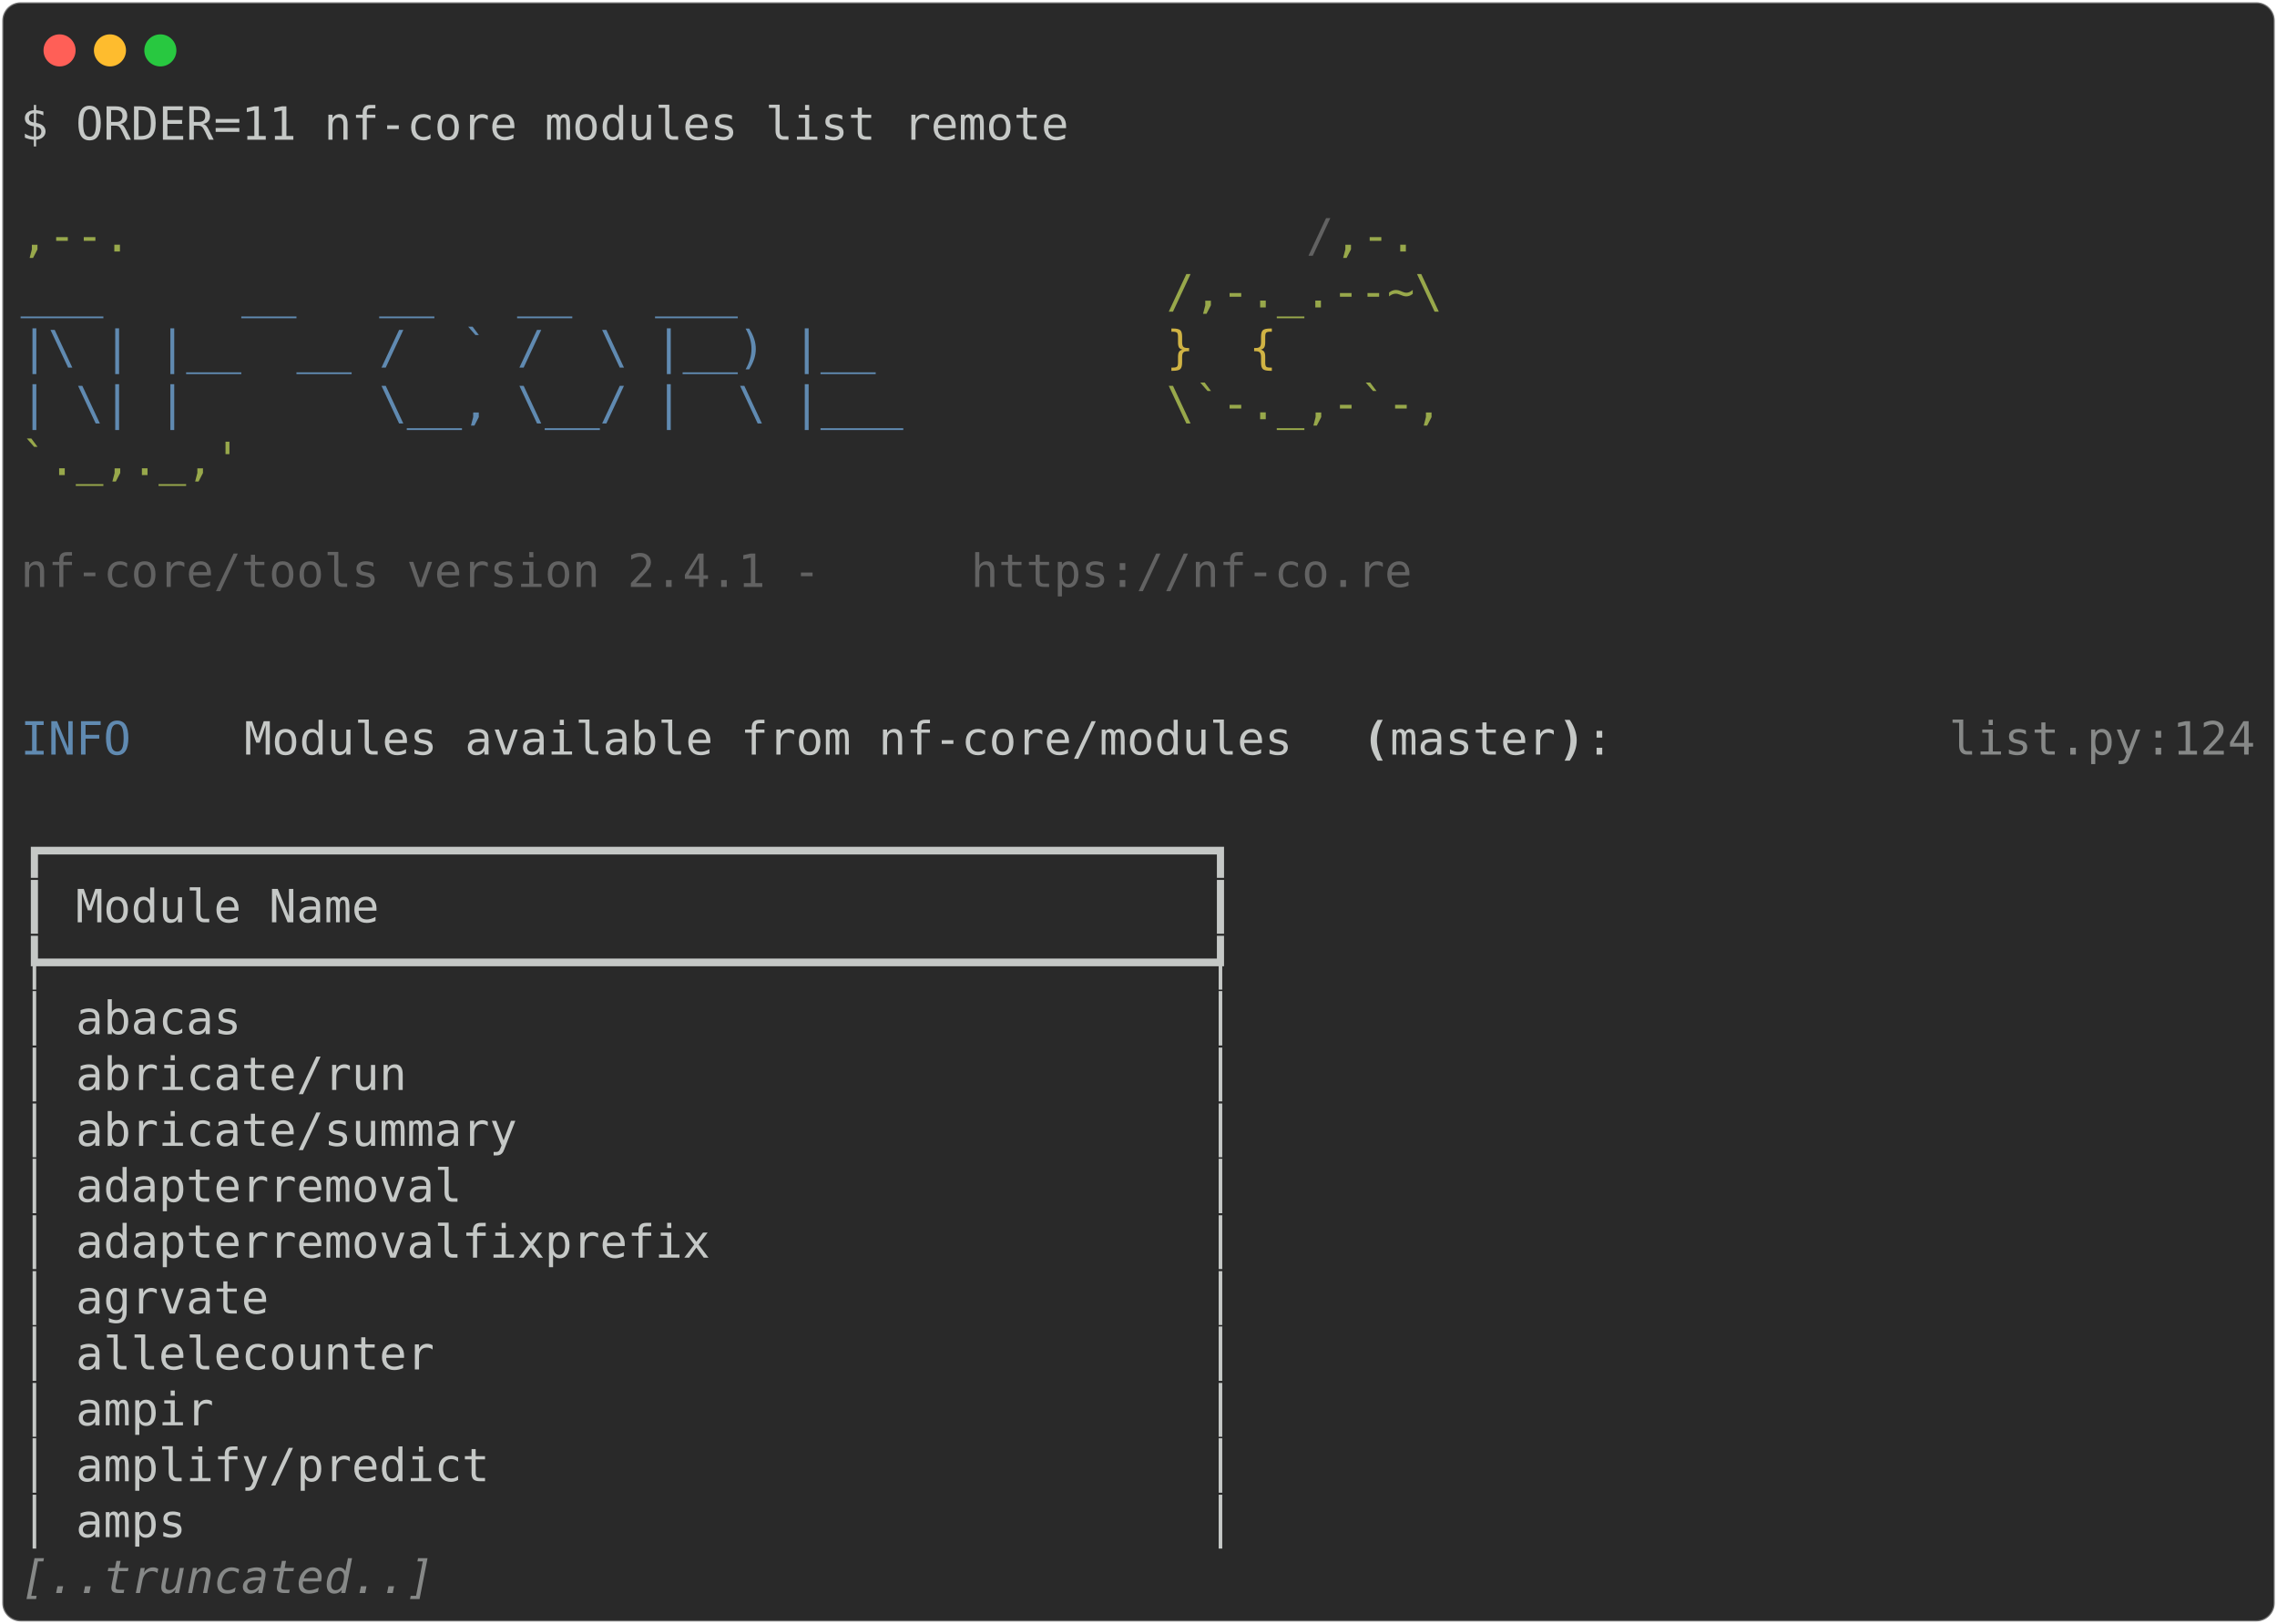
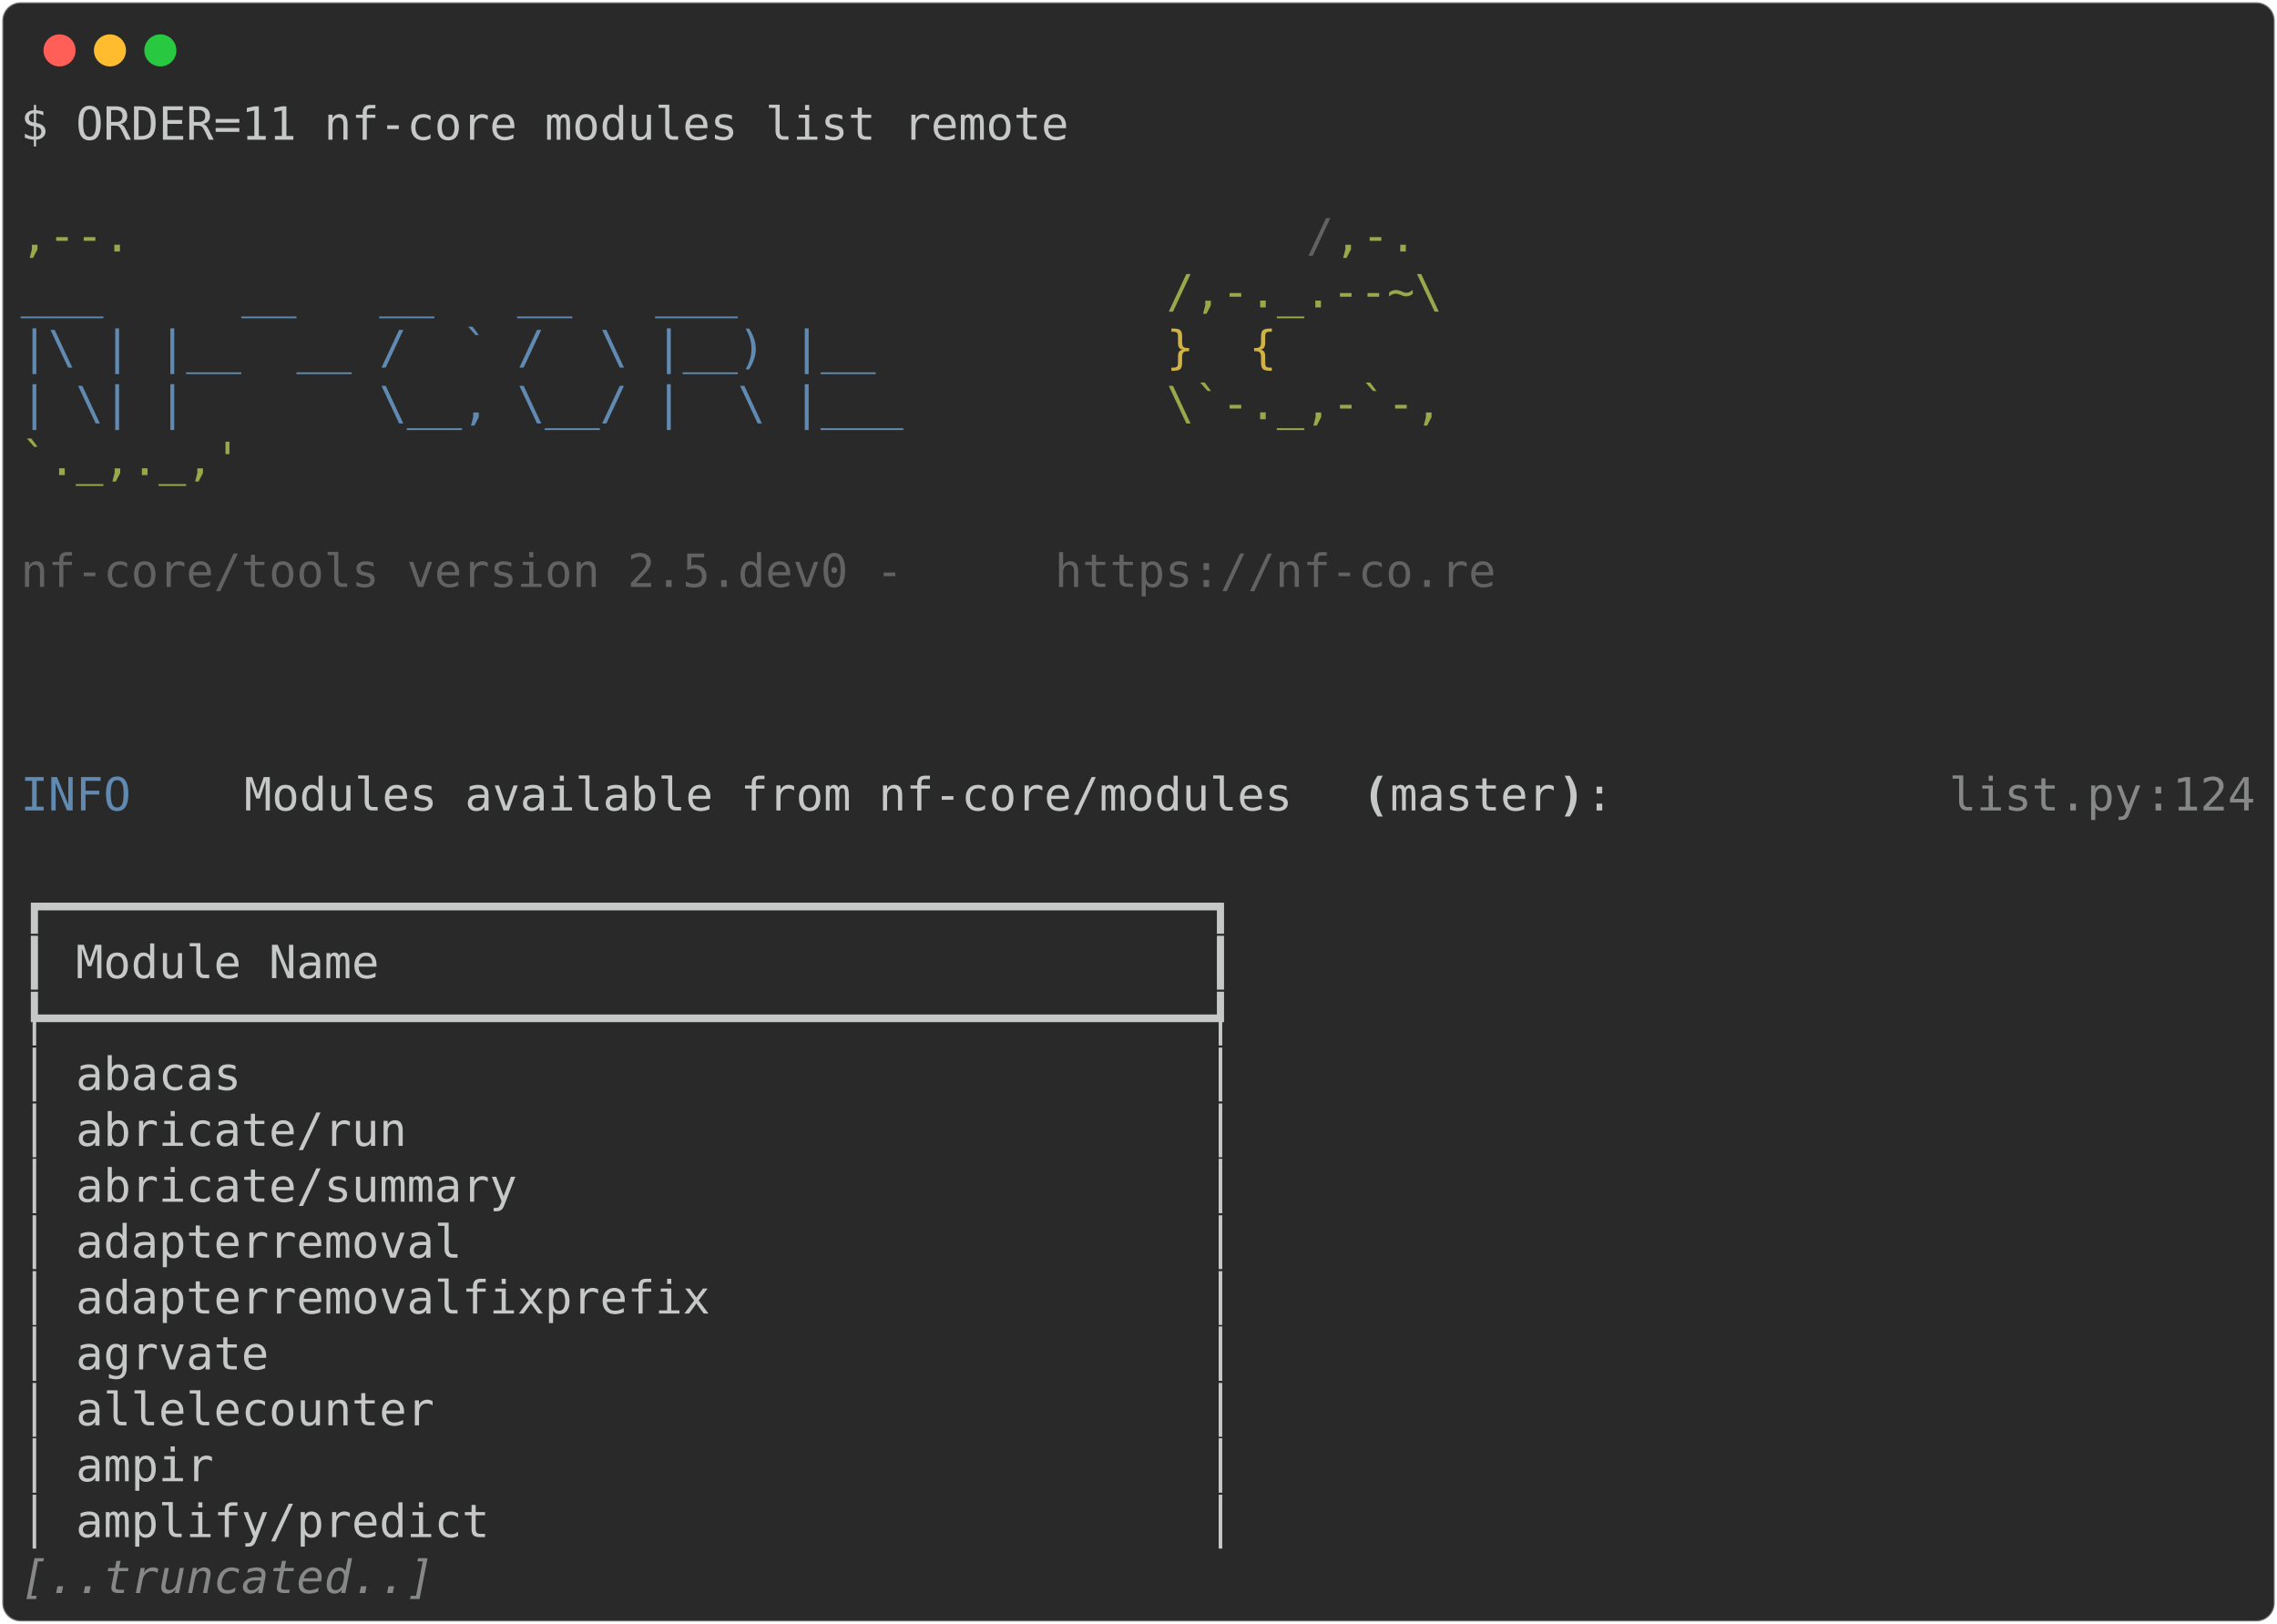
<svg xmlns="http://www.w3.org/2000/svg" class="rich-terminal" viewBox="0 0 994 708.8">
  <style>

    @font-face {
        font-family: "Fira Code";
        src: local("FiraCode-Regular"),
                url("https://cdnjs.cloudflare.com/ajax/libs/firacode/6.2.0/woff2/FiraCode-Regular.woff2") format("woff2"),
                url("https://cdnjs.cloudflare.com/ajax/libs/firacode/6.2.0/woff/FiraCode-Regular.woff") format("woff");
        font-style: normal;
        font-weight: 400;
    }
    @font-face {
        font-family: "Fira Code";
        src: local("FiraCode-Bold"),
                url("https://cdnjs.cloudflare.com/ajax/libs/firacode/6.2.0/woff2/FiraCode-Bold.woff2") format("woff2"),
                url("https://cdnjs.cloudflare.com/ajax/libs/firacode/6.2.0/woff/FiraCode-Bold.woff") format("woff");
        font-style: bold;
        font-weight: 700;
    }

-     .terminal-868133738-matrix {
+     .terminal-2412028488-matrix {
        font-family: Fira Code, monospace;
        font-size: 20px;
        line-height: 24.4px;
        font-variant-east-asian: full-width;
    }

-     .terminal-868133738-title {
+     .terminal-2412028488-title {
        font-size: 18px;
        font-weight: bold;
        font-family: arial;
    }

-     .terminal-868133738-r1 { fill: #c5c8c6 }
- .terminal-868133738-r2 { fill: #98a84b }
- .terminal-868133738-r3 { fill: #626262 }
- .terminal-868133738-r4 { fill: #608ab1 }
- .terminal-868133738-r5 { fill: #d0b344 }
- .terminal-868133738-r6 { fill: #c5c8c6;font-weight: bold }
- .terminal-868133738-r7 { fill: #868887 }
- .terminal-868133738-r8 { fill: #868887;font-style: italic; }
+     .terminal-2412028488-r1 { fill: #c5c8c6 }
+ .terminal-2412028488-r2 { fill: #98a84b }
+ .terminal-2412028488-r3 { fill: #626262 }
+ .terminal-2412028488-r4 { fill: #608ab1 }
+ .terminal-2412028488-r5 { fill: #d0b344 }
+ .terminal-2412028488-r6 { fill: #c5c8c6;font-weight: bold }
+ .terminal-2412028488-r7 { fill: #868887 }
+ .terminal-2412028488-r8 { fill: #868887;font-style: italic; }
    </style>
  <defs>
-     <clipPath id="terminal-868133738-clip-terminal">
+     <clipPath id="terminal-2412028488-clip-terminal">
      <rect x="0" y="0" width="975.0" height="657.8" />
    </clipPath>
-     <clipPath id="terminal-868133738-line-0">
+     <clipPath id="terminal-2412028488-line-0">
      <rect x="0" y="1.5" width="976" height="24.65" />
    </clipPath>
-     <clipPath id="terminal-868133738-line-1">
+     <clipPath id="terminal-2412028488-line-1">
      <rect x="0" y="25.9" width="976" height="24.65" />
    </clipPath>
-     <clipPath id="terminal-868133738-line-2">
+     <clipPath id="terminal-2412028488-line-2">
      <rect x="0" y="50.3" width="976" height="24.65" />
    </clipPath>
-     <clipPath id="terminal-868133738-line-3">
+     <clipPath id="terminal-2412028488-line-3">
      <rect x="0" y="74.7" width="976" height="24.65" />
    </clipPath>
-     <clipPath id="terminal-868133738-line-4">
+     <clipPath id="terminal-2412028488-line-4">
      <rect x="0" y="99.1" width="976" height="24.65" />
    </clipPath>
-     <clipPath id="terminal-868133738-line-5">
+     <clipPath id="terminal-2412028488-line-5">
      <rect x="0" y="123.5" width="976" height="24.65" />
    </clipPath>
-     <clipPath id="terminal-868133738-line-6">
+     <clipPath id="terminal-2412028488-line-6">
      <rect x="0" y="147.9" width="976" height="24.65" />
    </clipPath>
-     <clipPath id="terminal-868133738-line-7">
+     <clipPath id="terminal-2412028488-line-7">
      <rect x="0" y="172.3" width="976" height="24.65" />
    </clipPath>
-     <clipPath id="terminal-868133738-line-8">
+     <clipPath id="terminal-2412028488-line-8">
      <rect x="0" y="196.7" width="976" height="24.65" />
    </clipPath>
-     <clipPath id="terminal-868133738-line-9">
+     <clipPath id="terminal-2412028488-line-9">
      <rect x="0" y="221.1" width="976" height="24.65" />
    </clipPath>
-     <clipPath id="terminal-868133738-line-10">
+     <clipPath id="terminal-2412028488-line-10">
      <rect x="0" y="245.5" width="976" height="24.65" />
    </clipPath>
-     <clipPath id="terminal-868133738-line-11">
+     <clipPath id="terminal-2412028488-line-11">
      <rect x="0" y="269.9" width="976" height="24.65" />
    </clipPath>
-     <clipPath id="terminal-868133738-line-12">
+     <clipPath id="terminal-2412028488-line-12">
      <rect x="0" y="294.3" width="976" height="24.65" />
    </clipPath>
-     <clipPath id="terminal-868133738-line-13">
+     <clipPath id="terminal-2412028488-line-13">
      <rect x="0" y="318.7" width="976" height="24.65" />
    </clipPath>
-     <clipPath id="terminal-868133738-line-14">
+     <clipPath id="terminal-2412028488-line-14">
      <rect x="0" y="343.1" width="976" height="24.65" />
    </clipPath>
-     <clipPath id="terminal-868133738-line-15">
+     <clipPath id="terminal-2412028488-line-15">
      <rect x="0" y="367.5" width="976" height="24.65" />
    </clipPath>
-     <clipPath id="terminal-868133738-line-16">
+     <clipPath id="terminal-2412028488-line-16">
      <rect x="0" y="391.9" width="976" height="24.65" />
    </clipPath>
-     <clipPath id="terminal-868133738-line-17">
+     <clipPath id="terminal-2412028488-line-17">
      <rect x="0" y="416.3" width="976" height="24.65" />
    </clipPath>
-     <clipPath id="terminal-868133738-line-18">
+     <clipPath id="terminal-2412028488-line-18">
      <rect x="0" y="440.7" width="976" height="24.65" />
    </clipPath>
-     <clipPath id="terminal-868133738-line-19">
+     <clipPath id="terminal-2412028488-line-19">
      <rect x="0" y="465.1" width="976" height="24.65" />
    </clipPath>
-     <clipPath id="terminal-868133738-line-20">
+     <clipPath id="terminal-2412028488-line-20">
      <rect x="0" y="489.5" width="976" height="24.65" />
    </clipPath>
-     <clipPath id="terminal-868133738-line-21">
+     <clipPath id="terminal-2412028488-line-21">
      <rect x="0" y="513.9" width="976" height="24.65" />
    </clipPath>
-     <clipPath id="terminal-868133738-line-22">
+     <clipPath id="terminal-2412028488-line-22">
      <rect x="0" y="538.3" width="976" height="24.65" />
    </clipPath>
-     <clipPath id="terminal-868133738-line-23">
+     <clipPath id="terminal-2412028488-line-23">
      <rect x="0" y="562.7" width="976" height="24.65" />
    </clipPath>
-     <clipPath id="terminal-868133738-line-24">
+     <clipPath id="terminal-2412028488-line-24">
      <rect x="0" y="587.1" width="976" height="24.65" />
    </clipPath>
-     <clipPath id="terminal-868133738-line-25">
+     <clipPath id="terminal-2412028488-line-25">
      <rect x="0" y="611.5" width="976" height="24.65" />
    </clipPath>
  </defs>
  <rect fill="#292929" stroke="rgba(255,255,255,0.35)" stroke-width="1" x="1" y="1" width="992" height="706.8" rx="8" />
  <g transform="translate(26,22)">
    <circle cx="0" cy="0" r="7" fill="#ff5f57" />
    <circle cx="22" cy="0" r="7" fill="#febc2e" />
    <circle cx="44" cy="0" r="7" fill="#28c840" />
  </g>
-   <g transform="translate(9, 41)" clip-path="url(#terminal-868133738-clip-terminal)">
-     <g class="terminal-868133738-matrix">
-       <text class="terminal-868133738-r1" x="0" y="20" textLength="463.6" clip-path="url(#terminal-868133738-line-0)">$ ORDER=11 nf-core modules list remote</text>
-       <text class="terminal-868133738-r1" x="976" y="20" textLength="12.2" clip-path="url(#terminal-868133738-line-0)">
- </text>
-       <text class="terminal-868133738-r1" x="976" y="44.4" textLength="12.2" clip-path="url(#terminal-868133738-line-1)">
- </text>
-       <text class="terminal-868133738-r2" x="0" y="68.8" textLength="561.2" clip-path="url(#terminal-868133738-line-2)">                                          ,--.</text>
-       <text class="terminal-868133738-r3" x="561.2" y="68.8" textLength="12.2" clip-path="url(#terminal-868133738-line-2)">/</text>
-       <text class="terminal-868133738-r2" x="573.4" y="68.8" textLength="36.6" clip-path="url(#terminal-868133738-line-2)">,-.</text>
-       <text class="terminal-868133738-r1" x="976" y="68.8" textLength="12.2" clip-path="url(#terminal-868133738-line-2)">
- </text>
-       <text class="terminal-868133738-r4" x="0" y="93.2" textLength="500.2" clip-path="url(#terminal-868133738-line-3)">          ___     __   __   __   ___     </text>
-       <text class="terminal-868133738-r2" x="500.2" y="93.2" textLength="122" clip-path="url(#terminal-868133738-line-3)">/,-._.--~\</text>
-       <text class="terminal-868133738-r1" x="976" y="93.2" textLength="12.2" clip-path="url(#terminal-868133738-line-3)">
- </text>
-       <text class="terminal-868133738-r4" x="0" y="117.6" textLength="500.2" clip-path="url(#terminal-868133738-line-4)">    |\ | |__  __ /  ` /  \ |__) |__      </text>
-       <text class="terminal-868133738-r5" x="500.2" y="117.6" textLength="85.4" clip-path="url(#terminal-868133738-line-4)">   }  {</text>
-       <text class="terminal-868133738-r1" x="976" y="117.6" textLength="12.2" clip-path="url(#terminal-868133738-line-4)">
- </text>
-       <text class="terminal-868133738-r4" x="0" y="142" textLength="500.2" clip-path="url(#terminal-868133738-line-5)">    | \| |       \__, \__/ |  \ |___     </text>
-       <text class="terminal-868133738-r2" x="500.2" y="142" textLength="122" clip-path="url(#terminal-868133738-line-5)">\`-._,-`-,</text>
-       <text class="terminal-868133738-r1" x="976" y="142" textLength="12.2" clip-path="url(#terminal-868133738-line-5)">
- </text>
-       <text class="terminal-868133738-r2" x="0" y="166.4" textLength="610" clip-path="url(#terminal-868133738-line-6)">                                          `._,._,'</text>
-       <text class="terminal-868133738-r1" x="976" y="166.4" textLength="12.2" clip-path="url(#terminal-868133738-line-6)">
- </text>
-       <text class="terminal-868133738-r1" x="976" y="190.8" textLength="12.2" clip-path="url(#terminal-868133738-line-7)">
- </text>
-       <text class="terminal-868133738-r3" x="0" y="215.2" textLength="414.8" clip-path="url(#terminal-868133738-line-8)">    nf-core/tools version 2.4.1 - </text>
-       <text class="terminal-868133738-r3" x="414.8" y="215.2" textLength="195.2" clip-path="url(#terminal-868133738-line-8)">https://nf-co.re</text>
-       <text class="terminal-868133738-r1" x="976" y="215.2" textLength="12.2" clip-path="url(#terminal-868133738-line-8)">
- </text>
-       <text class="terminal-868133738-r1" x="976" y="239.6" textLength="12.2" clip-path="url(#terminal-868133738-line-9)">
- </text>
-       <text class="terminal-868133738-r1" x="976" y="264" textLength="12.2" clip-path="url(#terminal-868133738-line-10)">
- </text>
-       <text class="terminal-868133738-r4" x="0" y="288.4" textLength="97.6" clip-path="url(#terminal-868133738-line-11)">INFO    </text>
-       <text class="terminal-868133738-r1" x="97.6" y="288.4" textLength="488" clip-path="url(#terminal-868133738-line-11)"> Modules available from nf-core/modules </text>
-       <text class="terminal-868133738-r6" x="585.6" y="288.4" textLength="12.2" clip-path="url(#terminal-868133738-line-11)">(</text>
-       <text class="terminal-868133738-r1" x="597.8" y="288.4" textLength="73.2" clip-path="url(#terminal-868133738-line-11)">master</text>
-       <text class="terminal-868133738-r6" x="671" y="288.4" textLength="12.2" clip-path="url(#terminal-868133738-line-11)">)</text>
-       <text class="terminal-868133738-r1" x="683.2" y="288.4" textLength="158.6" clip-path="url(#terminal-868133738-line-11)">:            </text>
-       <text class="terminal-868133738-r7" x="841.8" y="288.4" textLength="85.4" clip-path="url(#terminal-868133738-line-11)">list.py</text>
-       <text class="terminal-868133738-r7" x="927.2" y="288.4" textLength="12.2" clip-path="url(#terminal-868133738-line-11)">:</text>
-       <text class="terminal-868133738-r7" x="939.4" y="288.4" textLength="36.6" clip-path="url(#terminal-868133738-line-11)">124</text>
-       <text class="terminal-868133738-r1" x="976" y="288.4" textLength="12.2" clip-path="url(#terminal-868133738-line-11)">
- </text>
-       <text class="terminal-868133738-r1" x="976" y="312.8" textLength="12.2" clip-path="url(#terminal-868133738-line-12)">
- </text>
-       <text class="terminal-868133738-r1" x="0" y="337.2" textLength="536.8" clip-path="url(#terminal-868133738-line-13)">┏━━━━━━━━━━━━━━━━━━━━━━━━━━━━━━━━━━━━━━━━━━┓</text>
-       <text class="terminal-868133738-r1" x="976" y="337.2" textLength="12.2" clip-path="url(#terminal-868133738-line-13)">
- </text>
-       <text class="terminal-868133738-r1" x="0" y="361.6" textLength="536.8" clip-path="url(#terminal-868133738-line-14)">┃ Module Name                              ┃</text>
-       <text class="terminal-868133738-r1" x="976" y="361.6" textLength="12.2" clip-path="url(#terminal-868133738-line-14)">
- </text>
-       <text class="terminal-868133738-r1" x="0" y="386" textLength="536.8" clip-path="url(#terminal-868133738-line-15)">┡━━━━━━━━━━━━━━━━━━━━━━━━━━━━━━━━━━━━━━━━━━┩</text>
-       <text class="terminal-868133738-r1" x="976" y="386" textLength="12.2" clip-path="url(#terminal-868133738-line-15)">
- </text>
-       <text class="terminal-868133738-r1" x="0" y="410.4" textLength="536.8" clip-path="url(#terminal-868133738-line-16)">│ abacas                                   │</text>
-       <text class="terminal-868133738-r1" x="976" y="410.4" textLength="12.2" clip-path="url(#terminal-868133738-line-16)">
- </text>
-       <text class="terminal-868133738-r1" x="0" y="434.8" textLength="536.8" clip-path="url(#terminal-868133738-line-17)">│ abricate/run                             │</text>
-       <text class="terminal-868133738-r1" x="976" y="434.8" textLength="12.2" clip-path="url(#terminal-868133738-line-17)">
- </text>
-       <text class="terminal-868133738-r1" x="0" y="459.2" textLength="536.8" clip-path="url(#terminal-868133738-line-18)">│ abricate/summary                         │</text>
-       <text class="terminal-868133738-r1" x="976" y="459.2" textLength="12.2" clip-path="url(#terminal-868133738-line-18)">
- </text>
-       <text class="terminal-868133738-r1" x="0" y="483.6" textLength="536.8" clip-path="url(#terminal-868133738-line-19)">│ adapterremoval                           │</text>
-       <text class="terminal-868133738-r1" x="976" y="483.6" textLength="12.2" clip-path="url(#terminal-868133738-line-19)">
- </text>
-       <text class="terminal-868133738-r1" x="0" y="508" textLength="536.8" clip-path="url(#terminal-868133738-line-20)">│ adapterremovalfixprefix                  │</text>
-       <text class="terminal-868133738-r1" x="976" y="508" textLength="12.2" clip-path="url(#terminal-868133738-line-20)">
- </text>
-       <text class="terminal-868133738-r1" x="0" y="532.4" textLength="536.8" clip-path="url(#terminal-868133738-line-21)">│ agrvate                                  │</text>
-       <text class="terminal-868133738-r1" x="976" y="532.4" textLength="12.2" clip-path="url(#terminal-868133738-line-21)">
- </text>
-       <text class="terminal-868133738-r1" x="0" y="556.8" textLength="536.8" clip-path="url(#terminal-868133738-line-22)">│ allelecounter                            │</text>
-       <text class="terminal-868133738-r1" x="976" y="556.8" textLength="12.2" clip-path="url(#terminal-868133738-line-22)">
- </text>
-       <text class="terminal-868133738-r1" x="0" y="581.2" textLength="536.8" clip-path="url(#terminal-868133738-line-23)">│ ampir                                    │</text>
-       <text class="terminal-868133738-r1" x="976" y="581.2" textLength="12.2" clip-path="url(#terminal-868133738-line-23)">
- </text>
-       <text class="terminal-868133738-r1" x="0" y="605.6" textLength="536.8" clip-path="url(#terminal-868133738-line-24)">│ amplify/predict                          │</text>
-       <text class="terminal-868133738-r1" x="976" y="605.6" textLength="12.2" clip-path="url(#terminal-868133738-line-24)">
- </text>
-       <text class="terminal-868133738-r1" x="0" y="630" textLength="536.8" clip-path="url(#terminal-868133738-line-25)">│ amps                                     │</text>
-       <text class="terminal-868133738-r1" x="976" y="630" textLength="12.2" clip-path="url(#terminal-868133738-line-25)">
- </text>
-       <text class="terminal-868133738-r8" x="0" y="654.4" textLength="183" clip-path="url(#terminal-868133738-line-26)">[..truncated..]</text>
-       <text class="terminal-868133738-r1" x="976" y="654.4" textLength="12.2" clip-path="url(#terminal-868133738-line-26)">
+   <g transform="translate(9, 41)" clip-path="url(#terminal-2412028488-clip-terminal)">
+     <g class="terminal-2412028488-matrix">
+       <text class="terminal-2412028488-r1" x="0" y="20" textLength="463.6" clip-path="url(#terminal-2412028488-line-0)">$ ORDER=11 nf-core modules list remote</text>
+       <text class="terminal-2412028488-r1" x="976" y="20" textLength="12.2" clip-path="url(#terminal-2412028488-line-0)">
+ </text>
+       <text class="terminal-2412028488-r1" x="976" y="44.4" textLength="12.2" clip-path="url(#terminal-2412028488-line-1)">
+ </text>
+       <text class="terminal-2412028488-r2" x="0" y="68.8" textLength="561.2" clip-path="url(#terminal-2412028488-line-2)">                                          ,--.</text>
+       <text class="terminal-2412028488-r3" x="561.2" y="68.8" textLength="12.2" clip-path="url(#terminal-2412028488-line-2)">/</text>
+       <text class="terminal-2412028488-r2" x="573.4" y="68.8" textLength="36.6" clip-path="url(#terminal-2412028488-line-2)">,-.</text>
+       <text class="terminal-2412028488-r1" x="976" y="68.8" textLength="12.2" clip-path="url(#terminal-2412028488-line-2)">
+ </text>
+       <text class="terminal-2412028488-r4" x="0" y="93.2" textLength="500.2" clip-path="url(#terminal-2412028488-line-3)">          ___     __   __   __   ___     </text>
+       <text class="terminal-2412028488-r2" x="500.2" y="93.2" textLength="122" clip-path="url(#terminal-2412028488-line-3)">/,-._.--~\</text>
+       <text class="terminal-2412028488-r1" x="976" y="93.2" textLength="12.2" clip-path="url(#terminal-2412028488-line-3)">
+ </text>
+       <text class="terminal-2412028488-r4" x="0" y="117.6" textLength="500.2" clip-path="url(#terminal-2412028488-line-4)">    |\ | |__  __ /  ` /  \ |__) |__      </text>
+       <text class="terminal-2412028488-r5" x="500.2" y="117.6" textLength="85.4" clip-path="url(#terminal-2412028488-line-4)">   }  {</text>
+       <text class="terminal-2412028488-r1" x="976" y="117.6" textLength="12.2" clip-path="url(#terminal-2412028488-line-4)">
+ </text>
+       <text class="terminal-2412028488-r4" x="0" y="142" textLength="500.2" clip-path="url(#terminal-2412028488-line-5)">    | \| |       \__, \__/ |  \ |___     </text>
+       <text class="terminal-2412028488-r2" x="500.2" y="142" textLength="122" clip-path="url(#terminal-2412028488-line-5)">\`-._,-`-,</text>
+       <text class="terminal-2412028488-r1" x="976" y="142" textLength="12.2" clip-path="url(#terminal-2412028488-line-5)">
+ </text>
+       <text class="terminal-2412028488-r2" x="0" y="166.4" textLength="610" clip-path="url(#terminal-2412028488-line-6)">                                          `._,._,'</text>
+       <text class="terminal-2412028488-r1" x="976" y="166.4" textLength="12.2" clip-path="url(#terminal-2412028488-line-6)">
+ </text>
+       <text class="terminal-2412028488-r1" x="976" y="190.8" textLength="12.2" clip-path="url(#terminal-2412028488-line-7)">
+ </text>
+       <text class="terminal-2412028488-r3" x="0" y="215.2" textLength="451.4" clip-path="url(#terminal-2412028488-line-8)">    nf-core/tools version 2.5.dev0 - </text>
+       <text class="terminal-2412028488-r3" x="451.4" y="215.2" textLength="195.2" clip-path="url(#terminal-2412028488-line-8)">https://nf-co.re</text>
+       <text class="terminal-2412028488-r1" x="976" y="215.2" textLength="12.2" clip-path="url(#terminal-2412028488-line-8)">
+ </text>
+       <text class="terminal-2412028488-r1" x="976" y="239.6" textLength="12.2" clip-path="url(#terminal-2412028488-line-9)">
+ </text>
+       <text class="terminal-2412028488-r1" x="976" y="264" textLength="12.2" clip-path="url(#terminal-2412028488-line-10)">
+ </text>
+       <text class="terminal-2412028488-r1" x="976" y="288.4" textLength="12.2" clip-path="url(#terminal-2412028488-line-11)">
+ </text>
+       <text class="terminal-2412028488-r4" x="0" y="312.8" textLength="97.6" clip-path="url(#terminal-2412028488-line-12)">INFO    </text>
+       <text class="terminal-2412028488-r1" x="97.6" y="312.8" textLength="488" clip-path="url(#terminal-2412028488-line-12)"> Modules available from nf-core/modules </text>
+       <text class="terminal-2412028488-r6" x="585.6" y="312.8" textLength="12.2" clip-path="url(#terminal-2412028488-line-12)">(</text>
+       <text class="terminal-2412028488-r1" x="597.8" y="312.8" textLength="73.2" clip-path="url(#terminal-2412028488-line-12)">master</text>
+       <text class="terminal-2412028488-r6" x="671" y="312.8" textLength="12.2" clip-path="url(#terminal-2412028488-line-12)">)</text>
+       <text class="terminal-2412028488-r1" x="683.2" y="312.8" textLength="158.6" clip-path="url(#terminal-2412028488-line-12)">:            </text>
+       <text class="terminal-2412028488-r7" x="841.8" y="312.8" textLength="85.4" clip-path="url(#terminal-2412028488-line-12)">list.py</text>
+       <text class="terminal-2412028488-r7" x="927.2" y="312.8" textLength="12.2" clip-path="url(#terminal-2412028488-line-12)">:</text>
+       <text class="terminal-2412028488-r7" x="939.4" y="312.8" textLength="36.6" clip-path="url(#terminal-2412028488-line-12)">124</text>
+       <text class="terminal-2412028488-r1" x="976" y="312.8" textLength="12.2" clip-path="url(#terminal-2412028488-line-12)">
+ </text>
+       <text class="terminal-2412028488-r1" x="976" y="337.2" textLength="12.2" clip-path="url(#terminal-2412028488-line-13)">
+ </text>
+       <text class="terminal-2412028488-r1" x="0" y="361.6" textLength="536.8" clip-path="url(#terminal-2412028488-line-14)">┏━━━━━━━━━━━━━━━━━━━━━━━━━━━━━━━━━━━━━━━━━━┓</text>
+       <text class="terminal-2412028488-r1" x="976" y="361.6" textLength="12.2" clip-path="url(#terminal-2412028488-line-14)">
+ </text>
+       <text class="terminal-2412028488-r1" x="0" y="386" textLength="536.8" clip-path="url(#terminal-2412028488-line-15)">┃ Module Name                              ┃</text>
+       <text class="terminal-2412028488-r1" x="976" y="386" textLength="12.2" clip-path="url(#terminal-2412028488-line-15)">
+ </text>
+       <text class="terminal-2412028488-r1" x="0" y="410.4" textLength="536.8" clip-path="url(#terminal-2412028488-line-16)">┡━━━━━━━━━━━━━━━━━━━━━━━━━━━━━━━━━━━━━━━━━━┩</text>
+       <text class="terminal-2412028488-r1" x="976" y="410.4" textLength="12.2" clip-path="url(#terminal-2412028488-line-16)">
+ </text>
+       <text class="terminal-2412028488-r1" x="0" y="434.8" textLength="536.8" clip-path="url(#terminal-2412028488-line-17)">│ abacas                                   │</text>
+       <text class="terminal-2412028488-r1" x="976" y="434.8" textLength="12.2" clip-path="url(#terminal-2412028488-line-17)">
+ </text>
+       <text class="terminal-2412028488-r1" x="0" y="459.2" textLength="536.8" clip-path="url(#terminal-2412028488-line-18)">│ abricate/run                             │</text>
+       <text class="terminal-2412028488-r1" x="976" y="459.2" textLength="12.2" clip-path="url(#terminal-2412028488-line-18)">
+ </text>
+       <text class="terminal-2412028488-r1" x="0" y="483.6" textLength="536.8" clip-path="url(#terminal-2412028488-line-19)">│ abricate/summary                         │</text>
+       <text class="terminal-2412028488-r1" x="976" y="483.6" textLength="12.2" clip-path="url(#terminal-2412028488-line-19)">
+ </text>
+       <text class="terminal-2412028488-r1" x="0" y="508" textLength="536.8" clip-path="url(#terminal-2412028488-line-20)">│ adapterremoval                           │</text>
+       <text class="terminal-2412028488-r1" x="976" y="508" textLength="12.2" clip-path="url(#terminal-2412028488-line-20)">
+ </text>
+       <text class="terminal-2412028488-r1" x="0" y="532.4" textLength="536.8" clip-path="url(#terminal-2412028488-line-21)">│ adapterremovalfixprefix                  │</text>
+       <text class="terminal-2412028488-r1" x="976" y="532.4" textLength="12.2" clip-path="url(#terminal-2412028488-line-21)">
+ </text>
+       <text class="terminal-2412028488-r1" x="0" y="556.8" textLength="536.8" clip-path="url(#terminal-2412028488-line-22)">│ agrvate                                  │</text>
+       <text class="terminal-2412028488-r1" x="976" y="556.8" textLength="12.2" clip-path="url(#terminal-2412028488-line-22)">
+ </text>
+       <text class="terminal-2412028488-r1" x="0" y="581.2" textLength="536.8" clip-path="url(#terminal-2412028488-line-23)">│ allelecounter                            │</text>
+       <text class="terminal-2412028488-r1" x="976" y="581.2" textLength="12.2" clip-path="url(#terminal-2412028488-line-23)">
+ </text>
+       <text class="terminal-2412028488-r1" x="0" y="605.6" textLength="536.8" clip-path="url(#terminal-2412028488-line-24)">│ ampir                                    │</text>
+       <text class="terminal-2412028488-r1" x="976" y="605.6" textLength="12.2" clip-path="url(#terminal-2412028488-line-24)">
+ </text>
+       <text class="terminal-2412028488-r1" x="0" y="630" textLength="536.8" clip-path="url(#terminal-2412028488-line-25)">│ amplify/predict                          │</text>
+       <text class="terminal-2412028488-r1" x="976" y="630" textLength="12.2" clip-path="url(#terminal-2412028488-line-25)">
+ </text>
+       <text class="terminal-2412028488-r8" x="0" y="654.4" textLength="183" clip-path="url(#terminal-2412028488-line-26)">[..truncated..]</text>
+       <text class="terminal-2412028488-r1" x="976" y="654.4" textLength="12.2" clip-path="url(#terminal-2412028488-line-26)">
</text>
    </g>
  </g>
</svg>
